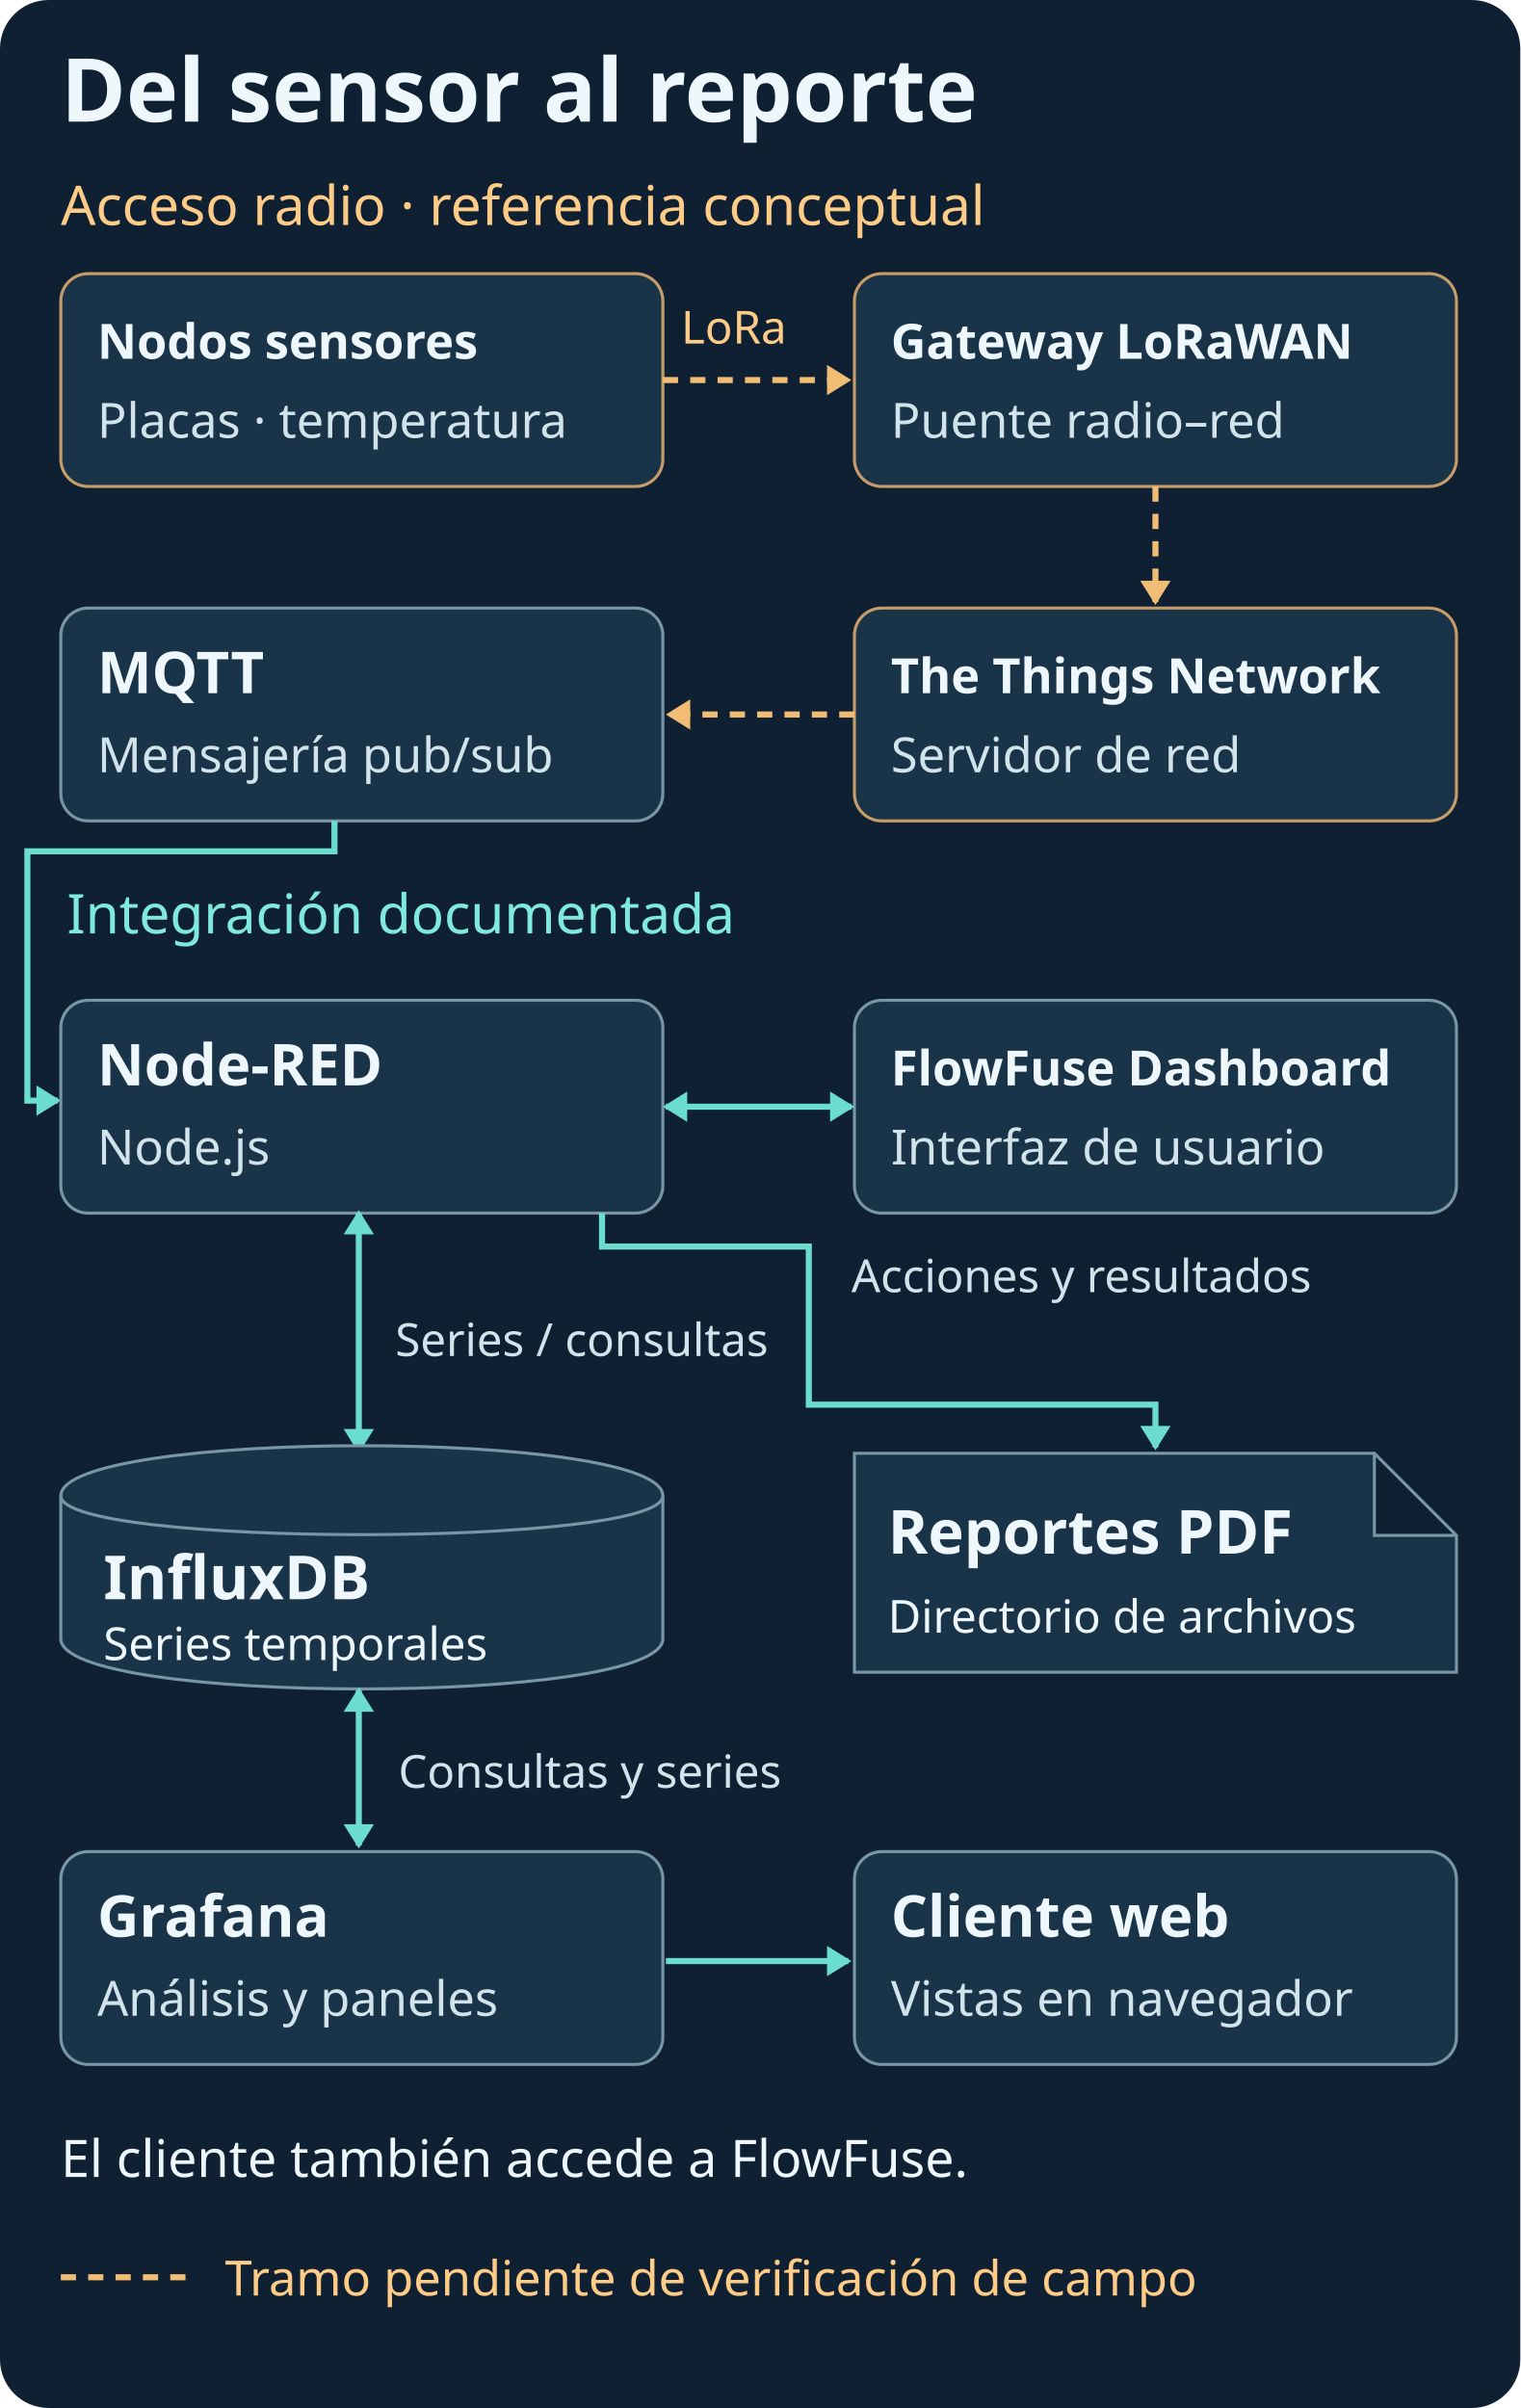
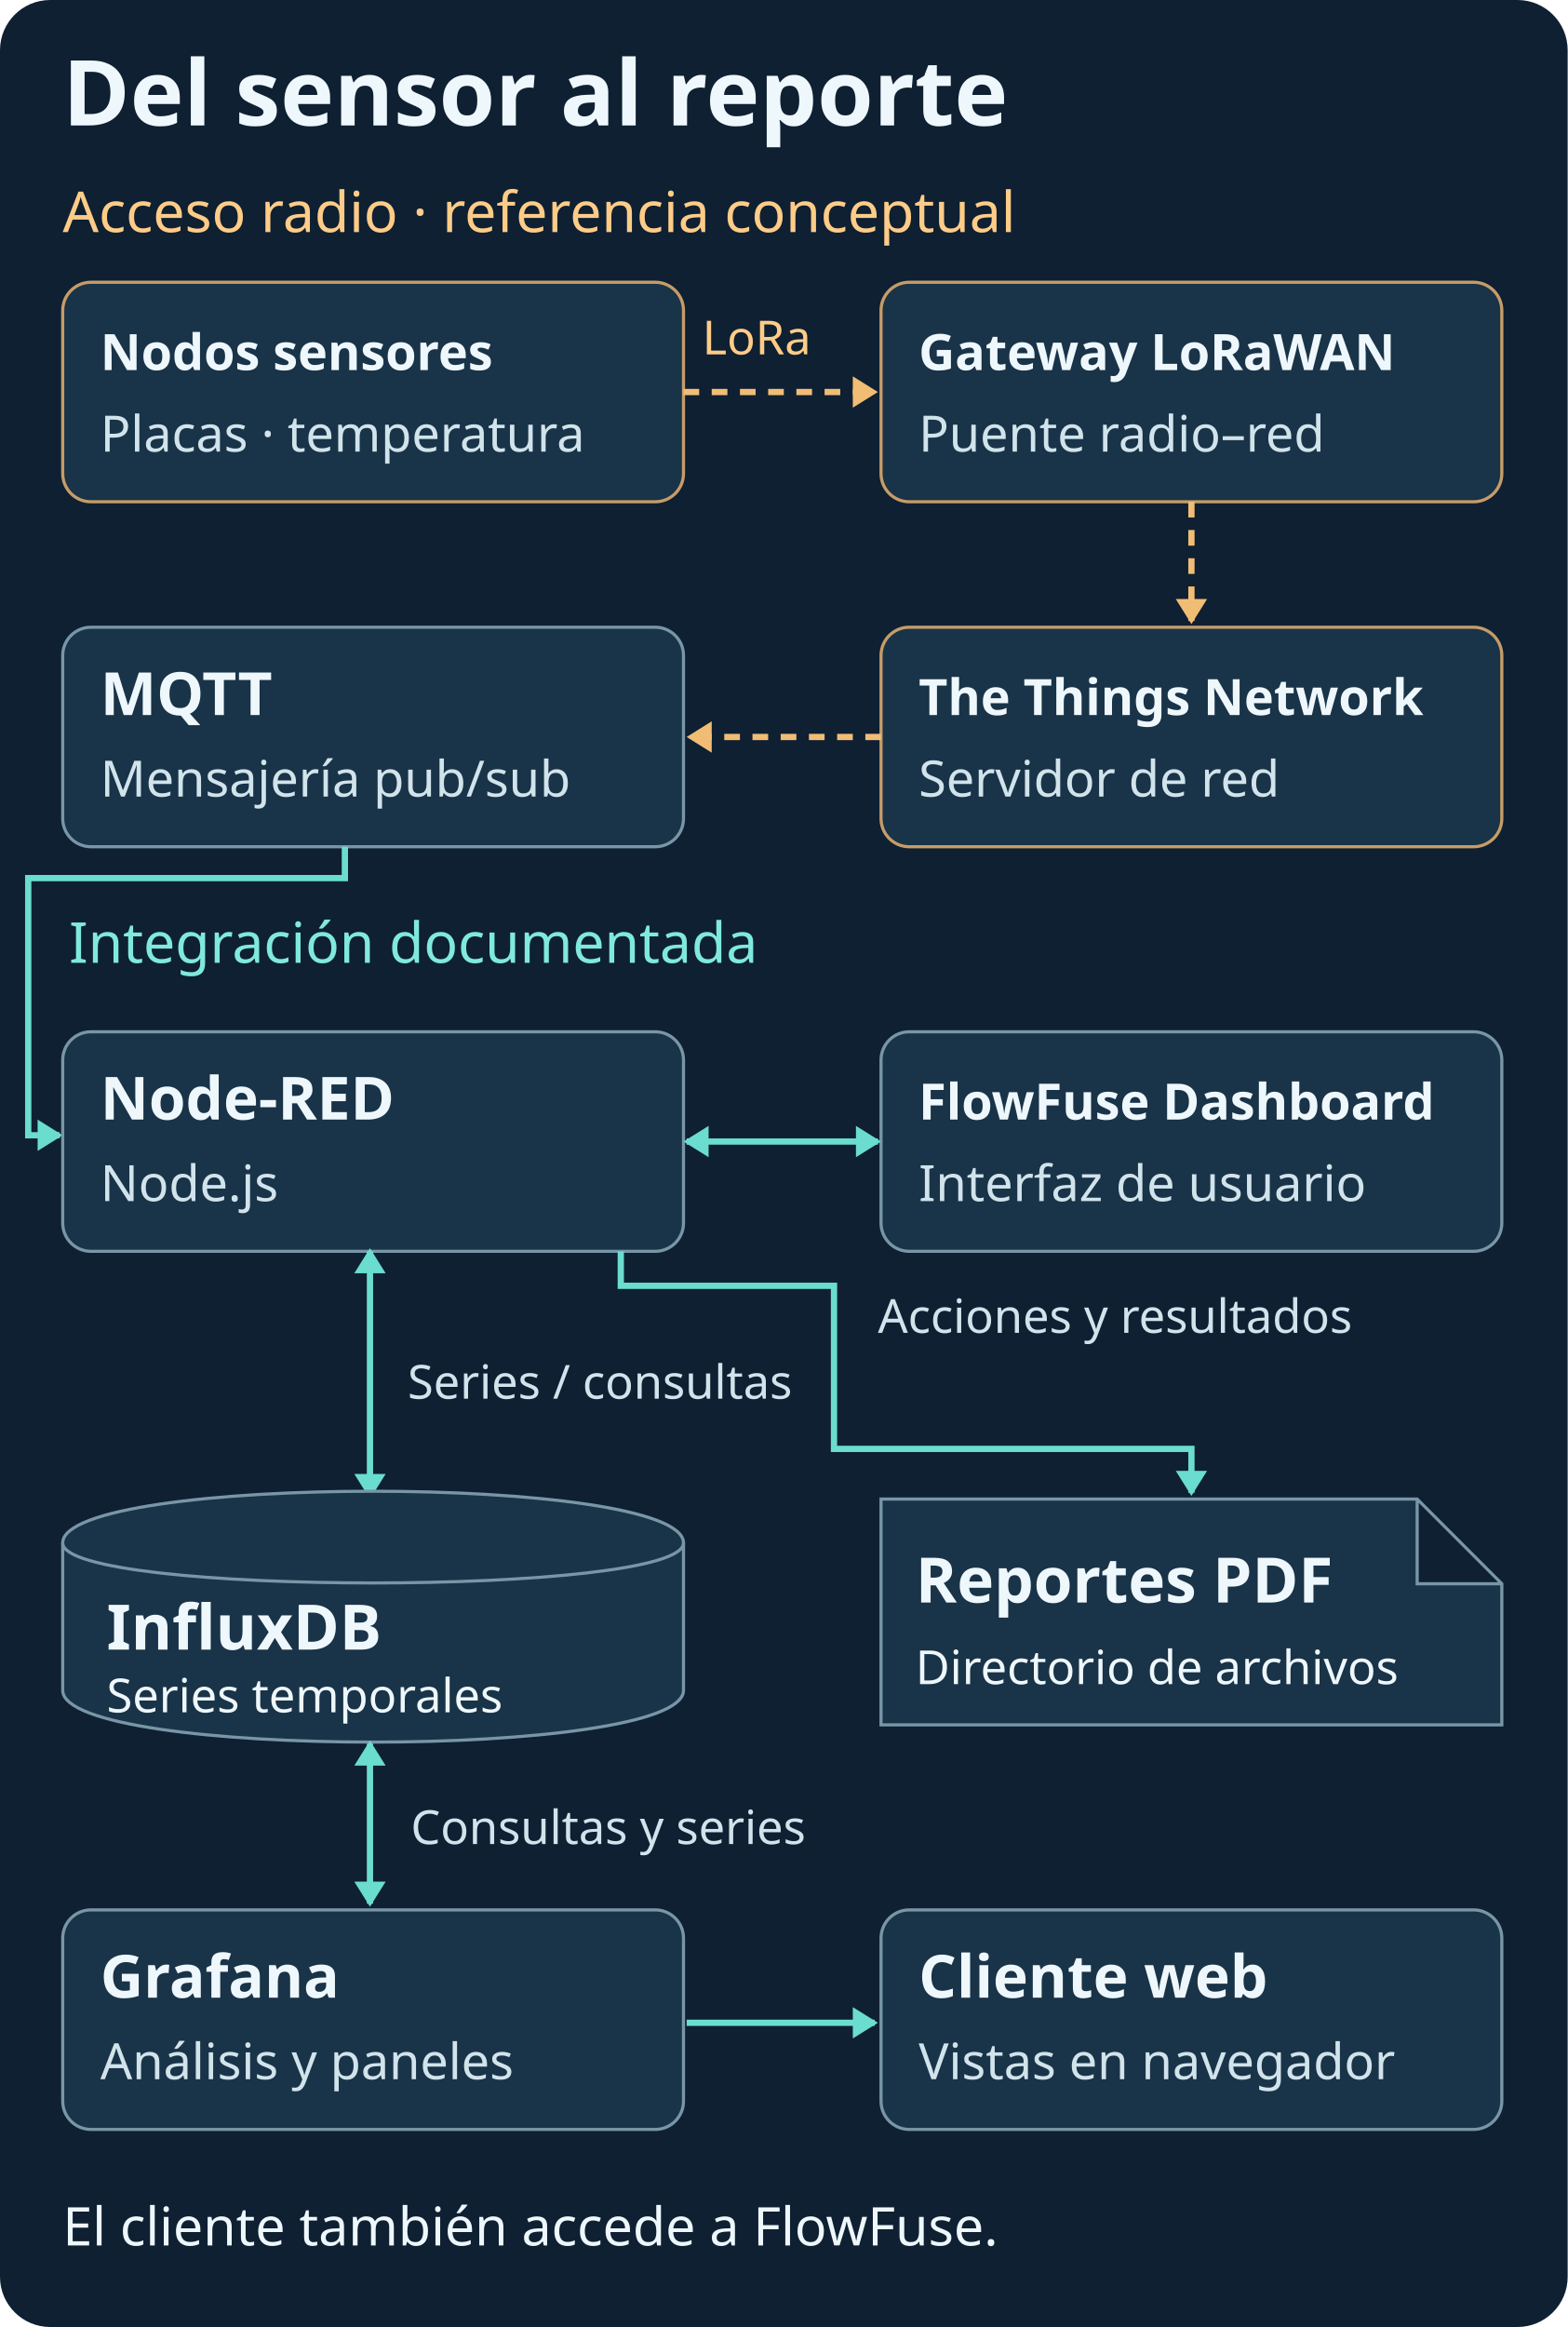
- <svg xmlns="http://www.w3.org/2000/svg" width="500" height="792" viewBox="0 0 500 792" role="img" aria-labelledby="title desc">
+ <svg xmlns="http://www.w3.org/2000/svg" width="500" height="742" viewBox="0 0 500 742" role="img" aria-labelledby="title desc">
  <defs>
    <marker id="live" markerUnits="userSpaceOnUse" markerWidth="8" markerHeight="10" refX="7" refY="5" orient="auto-start-reverse">
      <path d="M0 0L8 5L0 10Z" fill="#6bdcd0" />
    </marker>
    <marker id="ref" markerUnits="userSpaceOnUse" markerWidth="8" markerHeight="10" refX="7" refY="5" orient="auto-start-reverse">
      <path d="M0 0L8 5L0 10Z" fill="#f1bd75" />
    </marker>
  </defs>
-   <rect width="500" height="792" rx="16" fill="#0e2032" />
+   <rect width="500" height="742" rx="16" fill="#0e2032" />
  <g font-family="system-ui,sans-serif">
    <text x="20" y="40" font-size="29" font-weight="700" fill="#eef7fb">Del sensor al reporte</text>
    <text x="20" y="74" font-size="18" font-weight="450" fill="#ffcc88">Acceso radio · referencia conceptual</text>
    <rect x="20" y="90" width="198" height="70" rx="9" fill="#193348" stroke="#c69c68" />
    <text x="32" y="118" font-size="16" font-weight="650" fill="#eef7fb">Nodos sensores</text>
    <text x="32" y="144" font-size="16" font-weight="450" fill="#d1e3eb">Placas · temperatura</text>
    <rect x="281" y="90" width="198" height="70" rx="9" fill="#193348" stroke="#c69c68" />
    <text x="293" y="118" font-size="16" font-weight="650" fill="#eef7fb">Gateway LoRaWAN</text>
    <text x="293" y="144" font-size="16" font-weight="450" fill="#d1e3eb">Puente radio–red</text>
    <path d="M218 125H279" fill="none" stroke="#f1bd75" stroke-width="2" marker-end="url(#ref)" stroke-dasharray="5 4" />
    <text x="224" y="113" font-size="15" font-weight="450" fill="#ffcc88">LoRa</text>
    <rect x="281" y="200" width="198" height="70" rx="9" fill="#193348" stroke="#c69c68" />
    <text x="293" y="228" font-size="16" font-weight="650" fill="#eef7fb">The Things Network</text>
    <text x="293" y="254" font-size="16" font-weight="450" fill="#d1e3eb">Servidor de red</text>
    <path d="M380 160V198" fill="none" stroke="#f1bd75" stroke-width="2" marker-end="url(#ref)" stroke-dasharray="5 4" />
    <rect x="20" y="200" width="198" height="70" rx="9" fill="#193348" stroke="#7896a6" />
    <text x="32" y="228" font-size="19" font-weight="650" fill="#eef7fb">MQTT</text>
    <text x="32" y="254" font-size="16" font-weight="450" fill="#d1e3eb">Mensajería pub/sub</text>
    <path d="M281 235H220" fill="none" stroke="#f1bd75" stroke-width="2" marker-end="url(#ref)" stroke-dasharray="5 4" />
    <text x="22" y="307" font-size="18" font-weight="450" fill="#80e9de">Integración documentada</text>
    <path d="M110 270V280H9V362H19" fill="none" stroke="#6bdcd0" stroke-width="2" marker-end="url(#live)" />
    <rect x="20" y="329" width="198" height="70" rx="9" fill="#193348" stroke="#7896a6" />
    <text x="32" y="357" font-size="19" font-weight="650" fill="#eef7fb">Node-RED</text>
    <text x="32" y="383" font-size="16" font-weight="450" fill="#d1e3eb">Node.js</text>
    <rect x="281" y="329" width="198" height="70" rx="9" fill="#193348" stroke="#7896a6" />
    <text x="293" y="357" font-size="16" font-weight="650" fill="#eef7fb">FlowFuse Dashboard</text>
    <text x="293" y="383" font-size="16" font-weight="450" fill="#d1e3eb">Interfaz de usuario</text>
    <path d="M219 364H280" fill="none" stroke="#6bdcd0" stroke-width="2" marker-end="url(#live)" marker-start="url(#live)" />
    <text x="280" y="425" font-size="15" font-weight="450" fill="#d1e3eb">Acciones y resultados</text>
    <path d="M118 399V477" fill="none" stroke="#6bdcd0" stroke-width="2" marker-end="url(#live)" marker-start="url(#live)" />
    <text x="130" y="446" font-size="15" font-weight="450" fill="#d1e3eb">Series / consultas</text>
    <path d="M198 399V410H266V462H380V476" fill="none" stroke="#6bdcd0" stroke-width="2" marker-end="url(#live)" />
    <path d="M20 492C20 470 218 470 218 492V539C218 561 20 561 20 539Z" fill="#193348" stroke="#7896a6" />
    <path d="M20 492C20 509 218 509 218 492" fill="none" stroke="#7896a6" />
    <text x="34" y="526" font-size="20" font-weight="650" fill="#eef7fb">InfluxDB</text>
    <text x="34" y="546" font-size="15" font-weight="450" fill="#eef7fb">Series temporales</text>
    <path d="M281 478H452L479 505V550H281Z M452 478V505H479" fill="#193348" stroke="#7896a6" />
    <text x="292" y="511" font-size="20" font-weight="650" fill="#eef7fb">Reportes PDF</text>
    <text x="292" y="537" font-size="15" font-weight="450" fill="#eef7fb">Directorio de archivos</text>
    <path d="M118 556V607" fill="none" stroke="#6bdcd0" stroke-width="2" marker-end="url(#live)" marker-start="url(#live)" />
    <text x="131" y="588" font-size="15" font-weight="450" fill="#d1e3eb">Consultas y series</text>
    <rect x="20" y="609" width="198" height="70" rx="9" fill="#193348" stroke="#7896a6" />
    <text x="32" y="637" font-size="19" font-weight="650" fill="#eef7fb">Grafana</text>
    <text x="32" y="663" font-size="16" font-weight="450" fill="#d1e3eb">Análisis y paneles</text>
    <rect x="281" y="609" width="198" height="70" rx="9" fill="#193348" stroke="#7896a6" />
    <text x="293" y="637" font-size="19" font-weight="650" fill="#eef7fb">Cliente web</text>
    <text x="293" y="663" font-size="16" font-weight="450" fill="#d1e3eb">Vistas en navegador</text>
    <path d="M219 645H279" fill="none" stroke="#6bdcd0" stroke-width="2" marker-end="url(#live)" />
    <text x="20" y="716" font-size="17" font-weight="450" fill="#eef7fb">El cliente también accede a FlowFuse.</text>
-     <path d="M20 749H61" stroke="#f1bd75" stroke-width="2" stroke-dasharray="5 4" />
-     <text x="74" y="755" font-size="16" font-weight="450" fill="#ffcc88">Tramo pendiente de verificación de campo</text>
  </g>
</svg>
